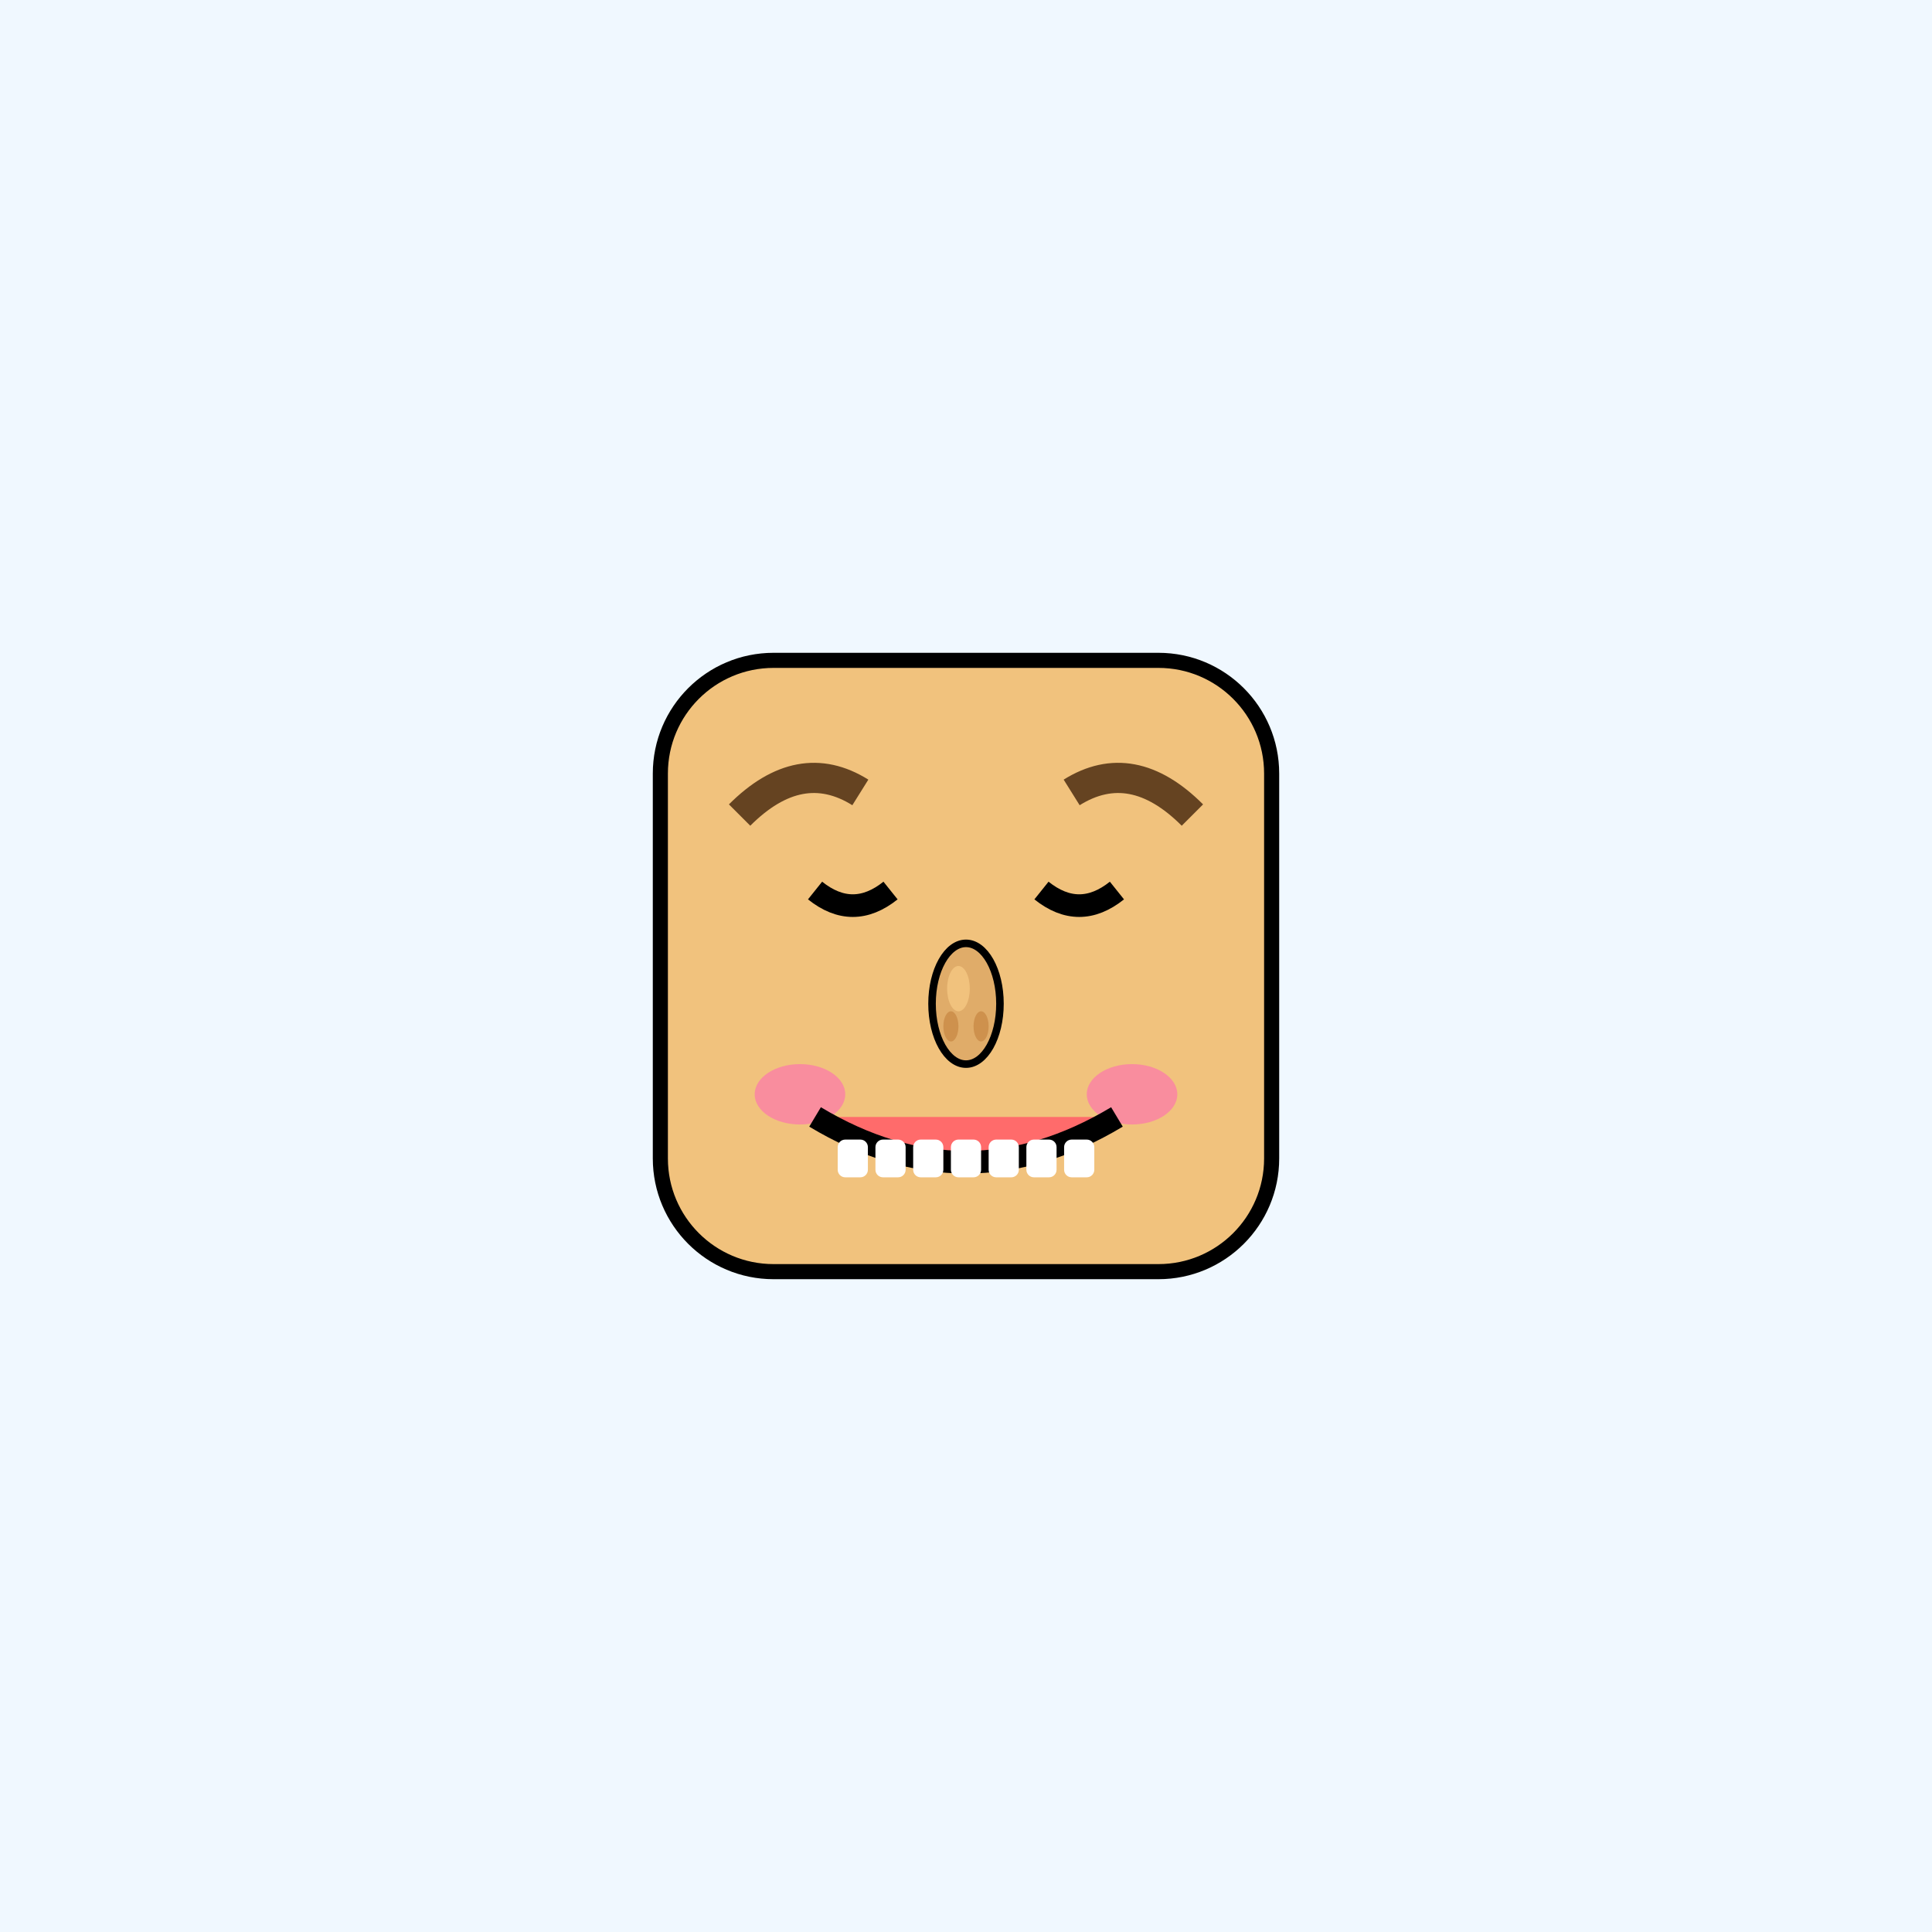
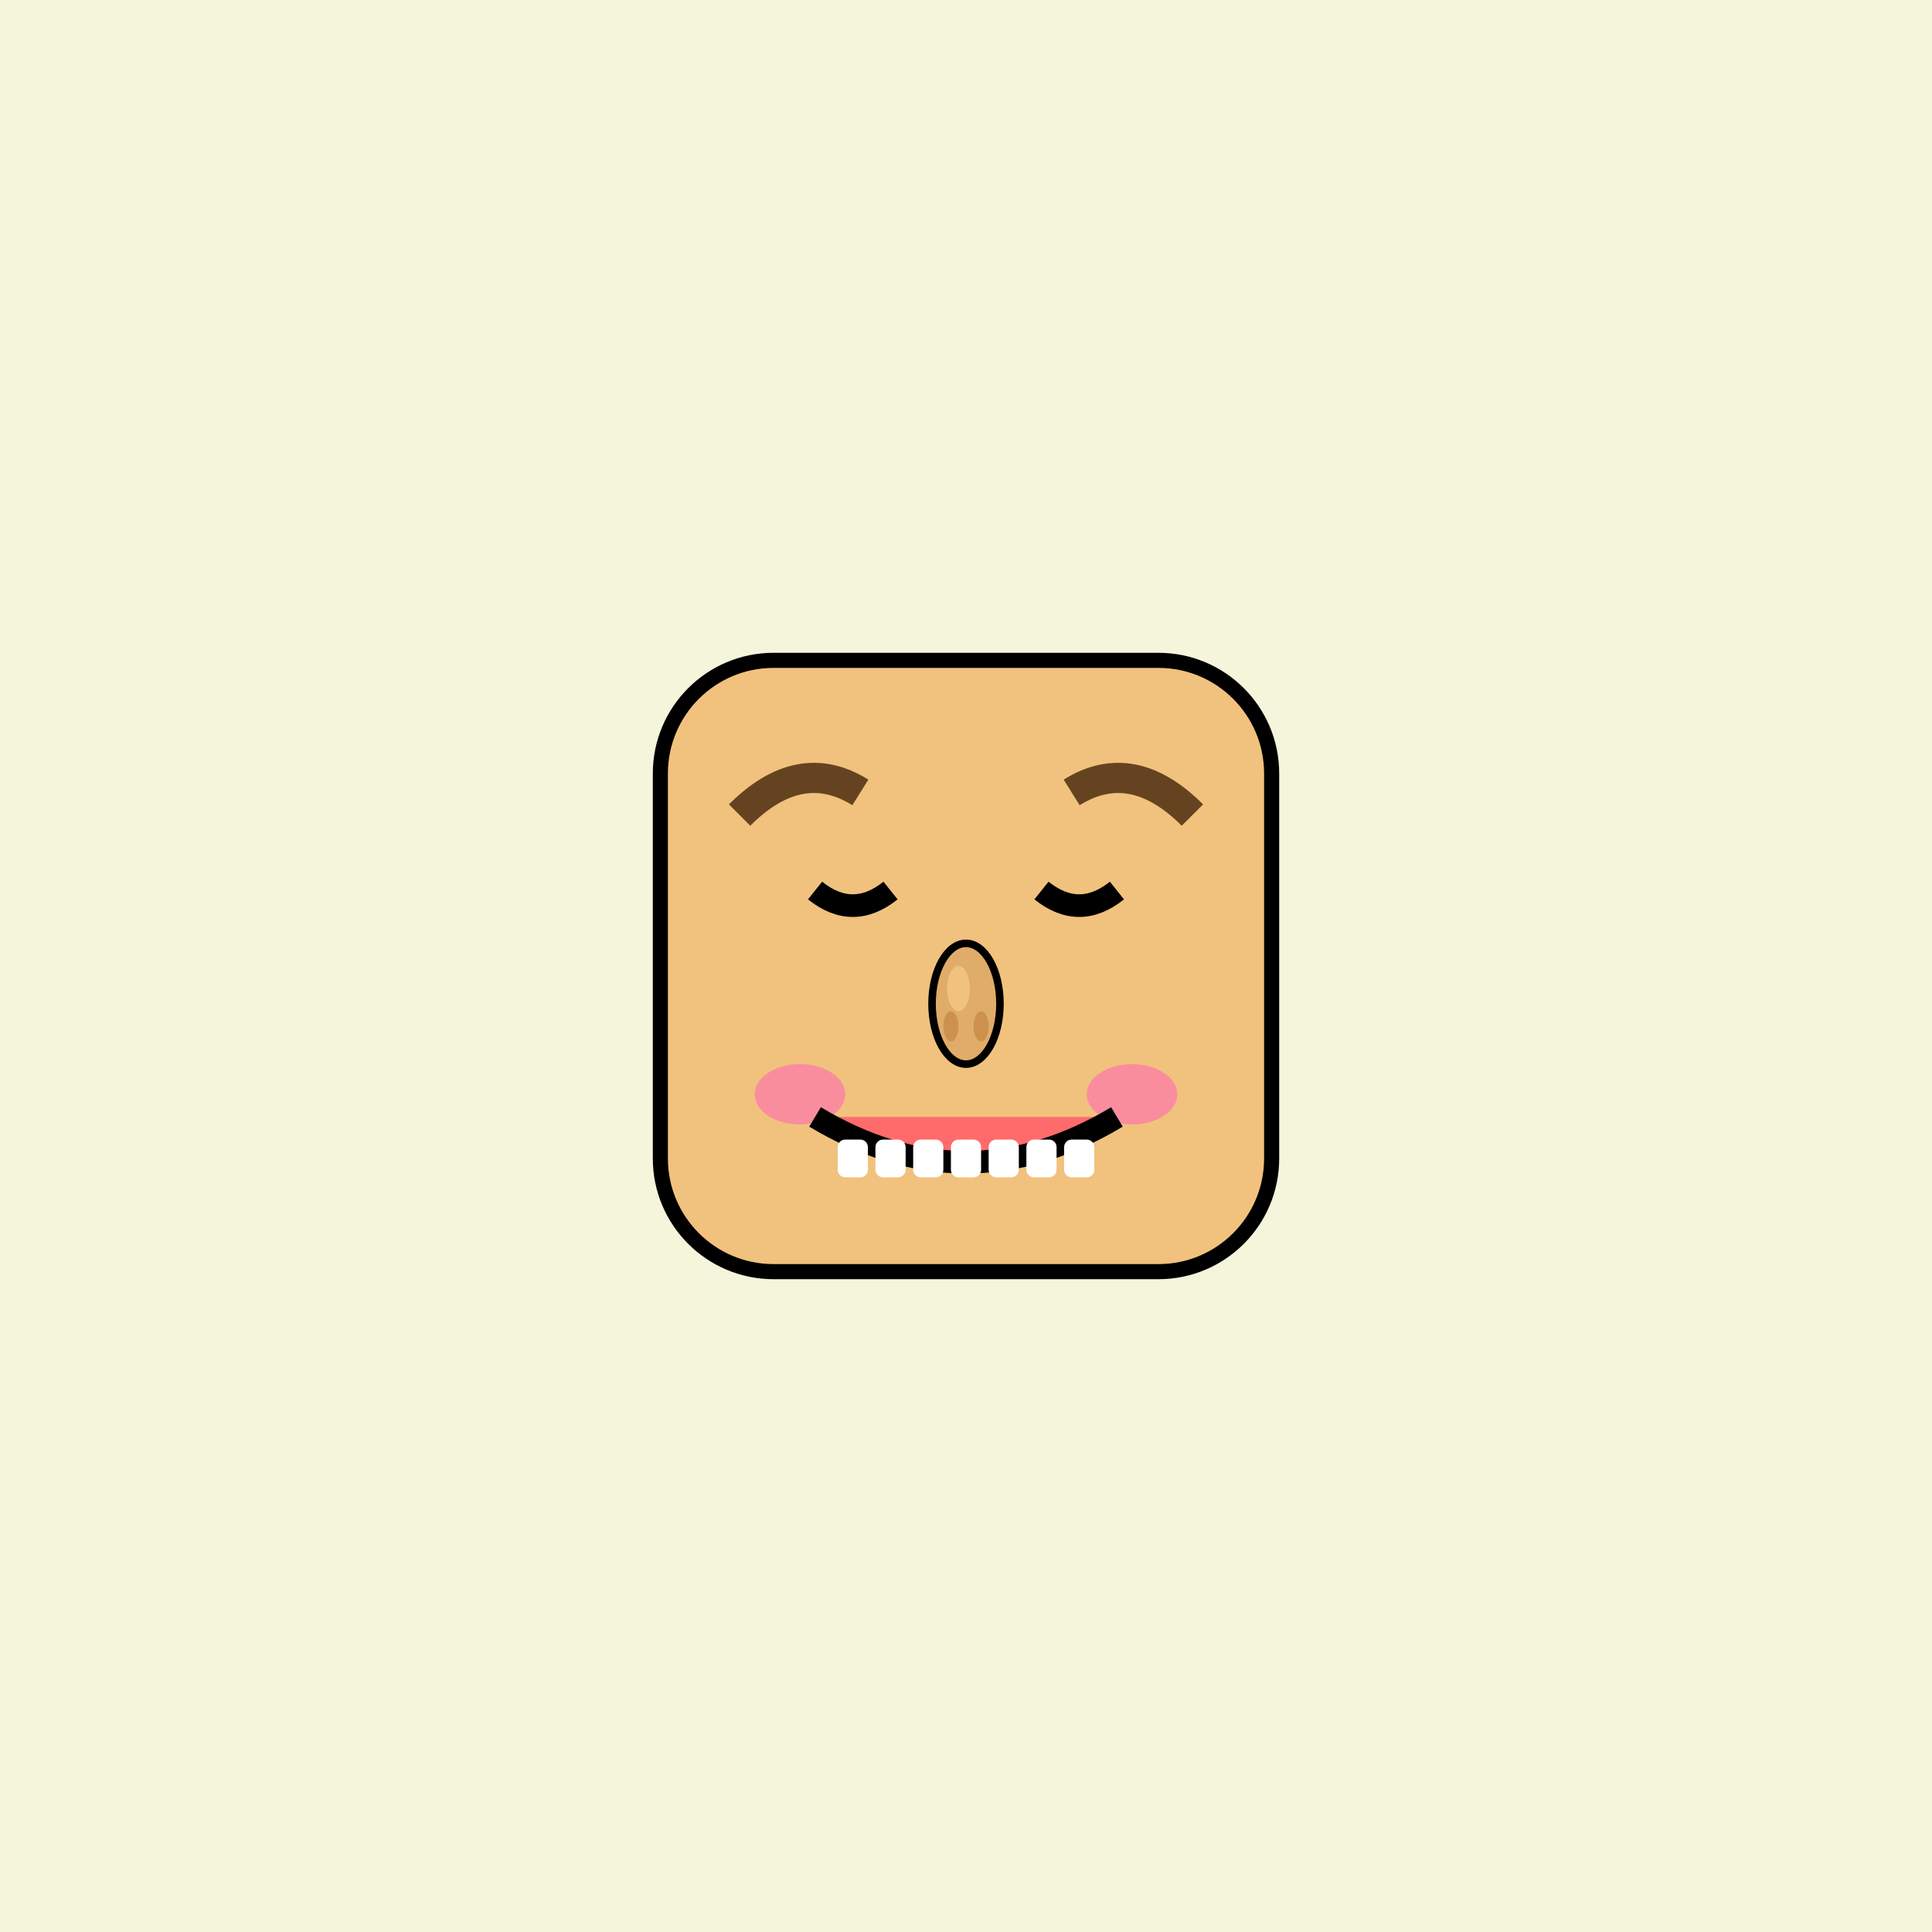
<svg xmlns="http://www.w3.org/2000/svg" width="256" height="256">
-   <rect width="100%" height="100%" fill="#F0F8FF" />
+   <rect width="100%" height="100%" fill="#F5F5DC" />
  <rect x="87.5" y="87.5" width="81" height="81" rx="15" ry="15" fill="#F1C27D" stroke="#000" stroke-width="2" />
  <path d="M 108 118 Q 113 122 118 118" stroke="#000" stroke-width="3" fill="none" />
  <path d="M 138 118 Q 143 122 148 118" stroke="#000" stroke-width="3" fill="none" />
  <path d="M 98 108 Q 106 100 114 105" stroke="#654321" stroke-width="4" fill="none" />
  <path d="M 142 105 Q 150 100 158 108" stroke="#654321" stroke-width="4" fill="none" />
  <ellipse cx="128" cy="133" rx="4.5" ry="8" fill="#E0AC69" stroke="#000" stroke-width="1" />
  <ellipse cx="127" cy="131" rx="1.5" ry="3" fill="#F1C27D" />
  <ellipse cx="126" cy="136" rx="1" ry="2" fill="#C68642" opacity="0.7" />
  <ellipse cx="130" cy="136" rx="1" ry="2" fill="#C68642" opacity="0.7" />
  <ellipse cx="106" cy="145" rx="6" ry="4" fill="#FF69B4" fill-opacity="0.6" />
  <ellipse cx="150" cy="145" rx="6" ry="4" fill="#FF69B4" fill-opacity="0.6" />
  <path d="M 108 148 Q 128 160 148 148" stroke="#000" stroke-width="3" fill="#FF6B6B" />
  <rect x="111" y="151" width="4" height="5" fill="white" rx="1" />
  <rect x="116" y="151" width="4" height="5" fill="white" rx="1" />
  <rect x="121" y="151" width="4" height="5" fill="white" rx="1" />
  <rect x="126" y="151" width="4" height="5" fill="white" rx="1" />
  <rect x="131" y="151" width="4" height="5" fill="white" rx="1" />
  <rect x="136" y="151" width="4" height="5" fill="white" rx="1" />
  <rect x="141" y="151" width="4" height="5" fill="white" rx="1" />
</svg>
